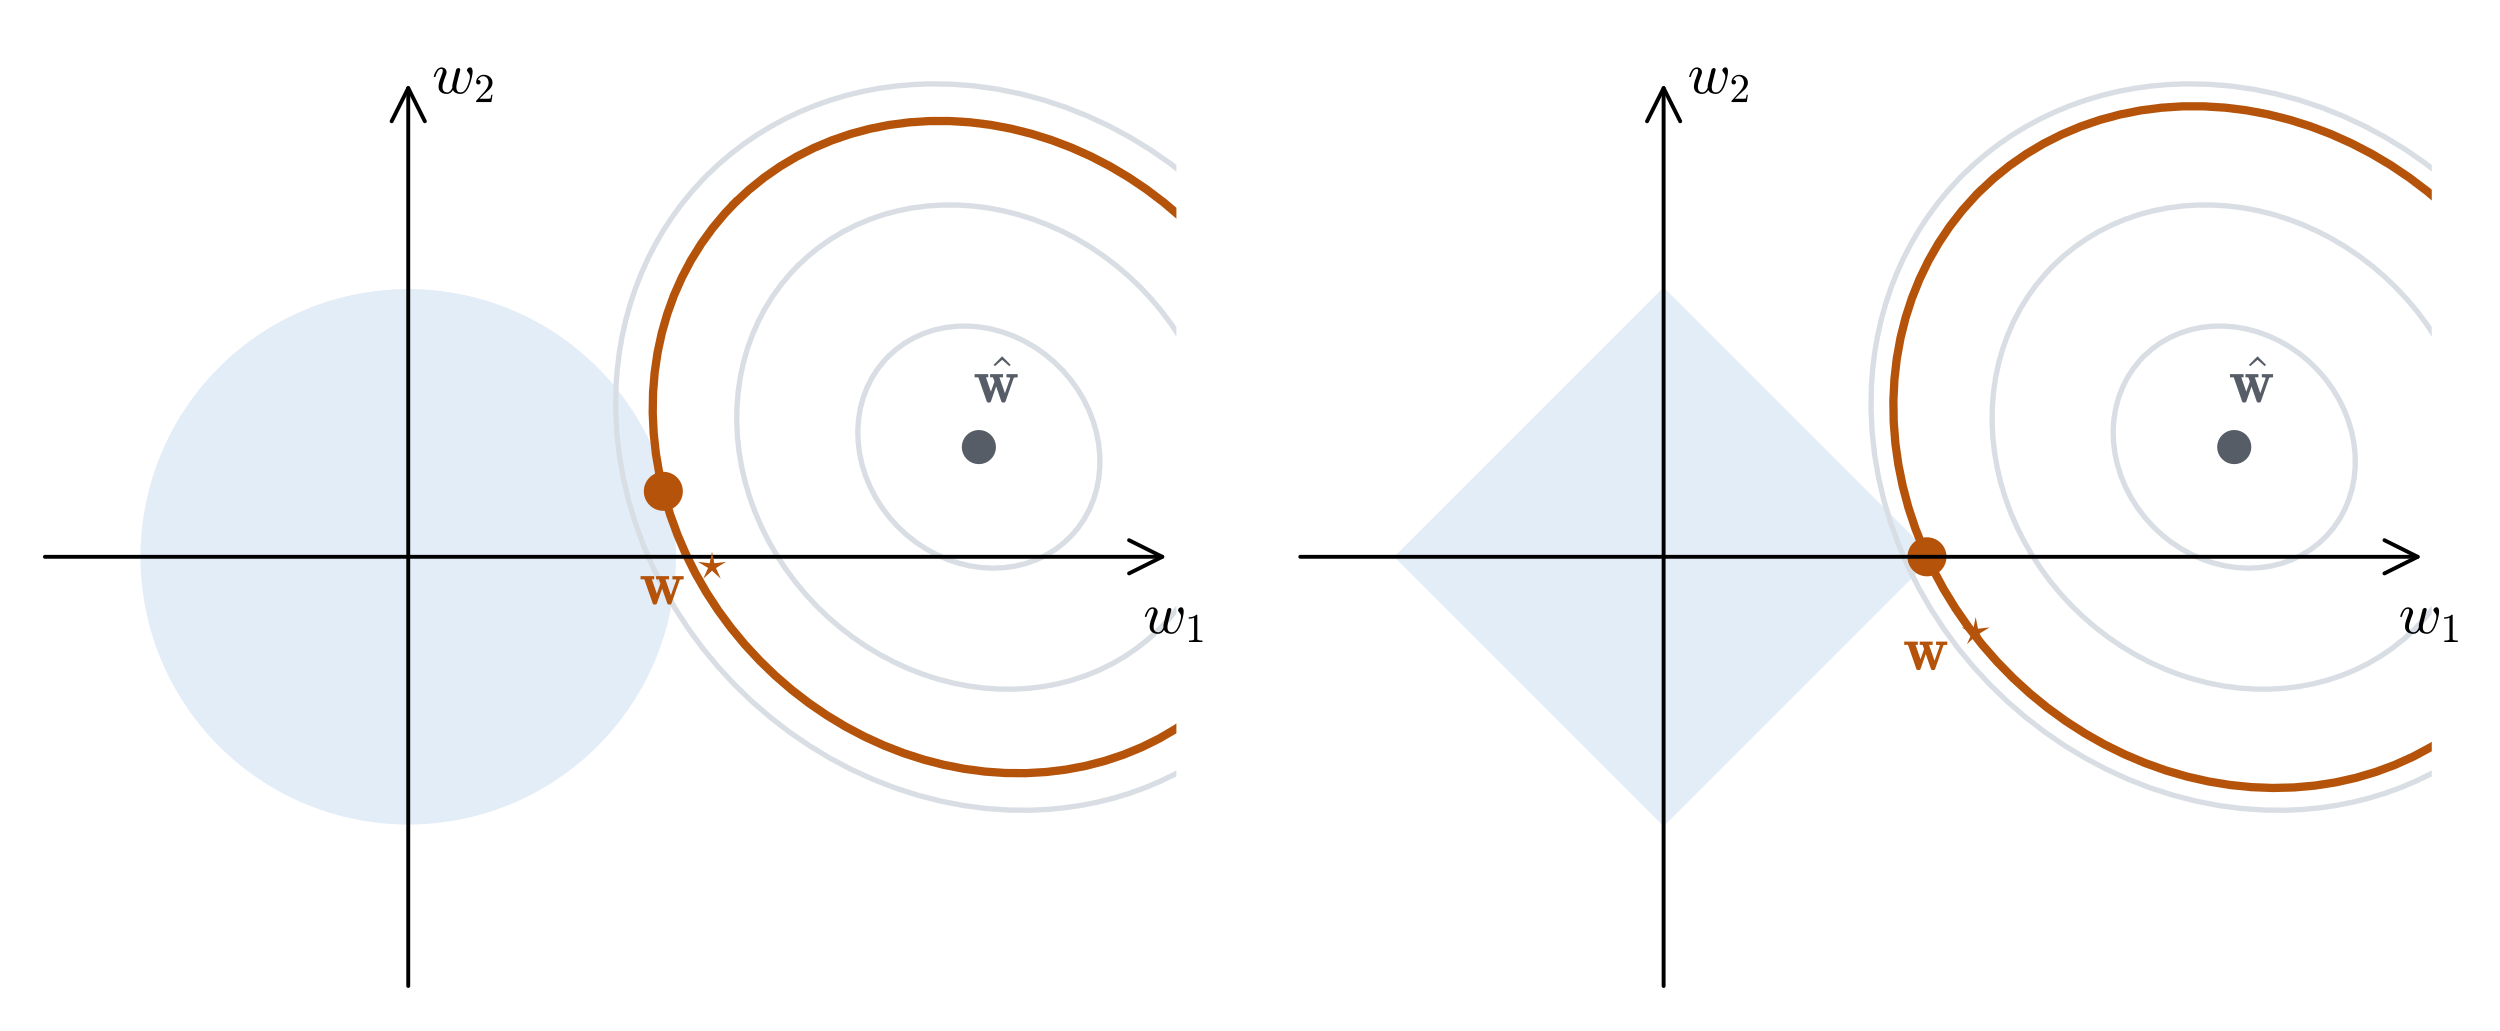
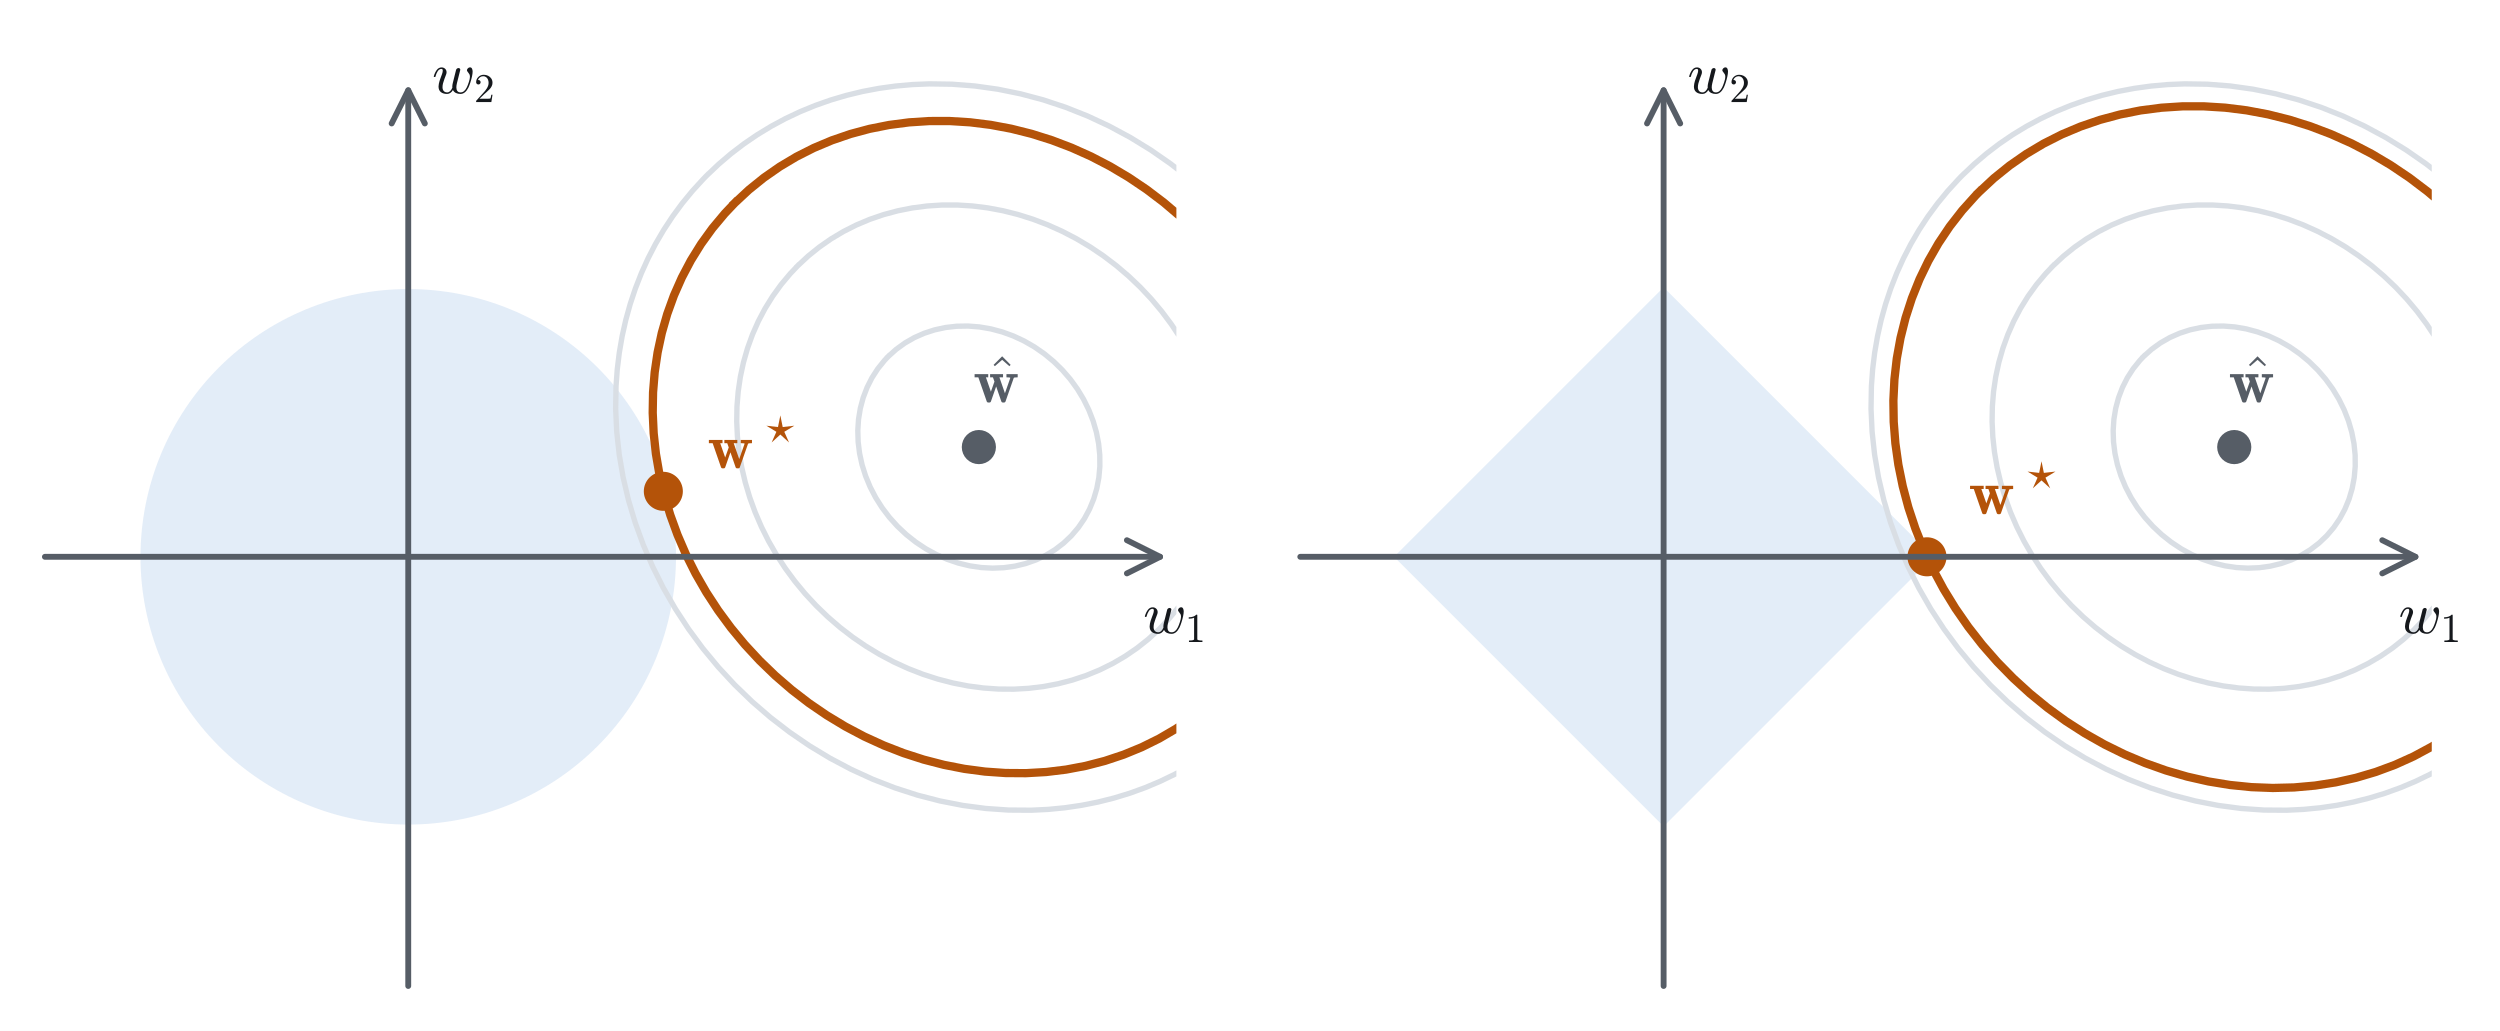
<svg xmlns="http://www.w3.org/2000/svg" xmlns:xlink="http://www.w3.org/1999/xlink" width="512.22pt" height="211.218pt" viewBox="0 0 512.22 211.218" version="1.1">
  <defs>
    <style type="text/css">*{stroke-linejoin: round; stroke-linecap: butt}</style>
  </defs>
  <g id="figure_1">
    <g id="patch_1">
      <path d="M 0 211.218  L 512.22 211.218  L 512.22 0  L 0 0  z " style="fill: #ffffff" />
    </g>
    <g id="axes_1">
      <g id="patch_2">
        <path d="M 83.644 168.044  C 97.954 168.044 111.681 162.358 121.8 152.239  C 131.919 142.12 137.604 128.394 137.604 114.083  C 137.604 99.773 131.919 86.047 121.8 75.928  C 111.681 65.809 97.954 60.123 83.644 60.123  C 69.333 60.123 55.607 65.809 45.488 75.928  C 35.369 86.047 29.684 99.773 29.684 114.083  C 29.684 128.394 35.369 142.12 45.488 152.239  C 55.607 162.358 69.333 168.044 83.644 168.044  z " clip-path="url(#pa61d935d65)" style="fill: #1565c0; opacity: 0.12; stroke: #1565c0; stroke-width: 1.8; stroke-linejoin: miter" />
      </g>
      <g id="line2d_1">
        <path d="M 181.993 73.035  L 183.628 71.565  L 185.415 70.274  L 187.336 69.173  L 189.376 68.273  L 191.515 67.58  L 193.735 67.102  L 196.015 66.842  L 198.337 66.803  L 200.678 66.985  L 203.018 67.387  L 205.336 68.005  L 207.611 68.833  L 209.824 69.864  L 211.953 71.09  L 213.982 72.498  L 215.89 74.077  L 217.662 75.812  L 219.281 77.688  L 220.733 79.687  L 222.005 81.794  L 223.086 83.987  L 223.966 86.249  L 224.637 88.558  L 225.093 90.895  L 225.33 93.237  L 225.347 95.566  L 225.142 97.858  L 224.718 100.095  L 224.079 102.256  L 223.229 104.322  L 222.178 106.275  L 220.933 108.097  L 219.507 109.771  L 217.912 111.284  L 216.162 112.621  L 214.272 113.77  L 212.261 114.721  L 210.145 115.467  L 207.943 115.999  L 205.676 116.314  L 203.363 116.408  L 201.025 116.281  L 198.683 115.934  L 196.357 115.37  L 194.069 114.593  L 191.839 113.612  L 189.687 112.434  L 187.631 111.07  L 185.691 109.533  L 183.884 107.836  L 182.225 105.994  L 180.73 104.023  L 179.412 101.942  L 178.282 99.768  L 177.351 97.522  L 176.627 95.222  L 176.117 92.891  L 175.825 90.548  L 175.753 88.214  L 175.902 85.91  L 176.272 83.658  L 176.858 81.476  L 177.656 79.384  L 178.658 77.401  L 179.855 75.545  L 181.237 73.833  L 181.993 73.035  L 181.993 73.035  " clip-path="url(#pa61d935d65)" style="fill: none; stroke: #d9dee4; stroke-width: 1.1; stroke-linecap: square" />
      </g>
      <g id="line2d_2">
        <path d="M 163.428 54.47  L 165.573 52.472  L 167.858 50.629  L 170.271 48.948  L 172.805 47.437  L 175.449 46.101  L 178.193 44.945  L 181.025 43.975  L 183.935 43.193  L 186.911 42.603  L 189.941 42.208  L 193.013 42.008  L 196.115 42.006  L 199.235 42.2  L 202.359 42.59  L 205.477 43.174  L 208.575 43.95  L 211.642 44.916  L 214.664 46.066  L 217.63 47.397  L 220.529 48.904  L 223.349 50.58  L 226.078 52.418  L 228.706 54.412  L 231.222 56.553  L 233.617 58.834  L 235.88 61.244  L 238.004 63.775  L 239.979 66.416  L 241.797 69.157  L 243.452 71.987  L 244.937 74.895  L 246.246 77.869  L 247.373 80.898  L 248.315 83.969  L 249.068 87.07  L 249.628 90.189  L 249.993 93.314  L 250.163 96.432  L 250.136 99.531  L 249.912 102.599  L 249.492 105.622  L 248.878 108.59  L 248.073 111.491  L 247.079 114.313  L 245.9 117.045  L 244.542 119.676  L 243.009 122.195  L 241.308 124.594  L 239.445 126.861  L 237.428 128.988  L 235.265 130.967  L 232.964 132.79  L 230.535 134.45  L 227.986 135.94  L 225.329 137.254  L 222.574 138.386  L 219.731 139.333  L 216.813 140.091  L 213.829 140.657  L 210.794 141.028  L 207.717 141.203  L 204.612 141.181  L 201.491 140.962  L 198.367 140.548  L 195.251 139.939  L 192.156 139.139  L 189.094 138.15  L 186.078 136.977  L 183.12 135.624  L 180.23 134.096  L 177.421 132.399  L 174.704 130.541  L 172.09 128.528  L 169.588 126.369  L 167.21 124.072  L 164.963 121.646  L 162.858 119.101  L 160.902 116.446  L 159.103 113.694  L 157.469 110.853  L 156.006 107.936  L 154.72 104.955  L 153.615 101.92  L 152.697 98.845  L 151.968 95.741  L 151.432 92.62  L 151.091 89.495  L 150.946 86.379  L 150.998 83.283  L 151.247 80.221  L 151.691 77.203  L 152.329 74.243  L 153.158 71.351  L 154.175 68.54  L 155.376 65.82  L 156.757 63.203  L 158.311 60.698  L 160.033 58.316  L 161.915 56.065  L 163.428 54.47  L 163.428 54.47  " clip-path="url(#pa61d935d65)" style="fill: none; stroke: #d9dee4; stroke-width: 1.1; stroke-linecap: square" />
      </g>
      <g id="line2d_3">
        <path d="M 144.863 35.904  L 147.256 33.635  L 149.769 31.495  L 152.395 29.489  L 155.128 27.622  L 157.963 25.898  L 160.892 24.32  L 163.911 22.892  L 167.011 21.618  L 170.185 20.5  L 173.428 19.54  L 176.731 18.741  L 180.088 18.105  L 183.49 17.633  L 186.93 17.326  L 190.4 17.184  L 195.061 17.254  L 199.744 17.618  L 204.431 18.276  L 209.102 19.225  L 213.739 20.461  L 218.323 21.979  L 222.838 23.773  L 227.264 25.837  L 231.584 28.161  L 235.781 30.736  L 239.838 33.554  L 243.739 36.601  L 247.47 39.866  L 251.014 43.337  L 254.358 46.999  L 257.488 50.838  L 260.393 54.839  L 263.061 58.985  L 265.48 63.261  L 267.642 67.649  L 269.538 72.133  L 271.161 76.693  L 272.503 81.313  L 273.56 85.973  L 274.327 90.656  L 274.802 95.342  L 274.983 100.014  L 274.868 104.652  L 274.588 108.098  L 274.143 111.507  L 273.534 114.871  L 272.763 118.184  L 271.83 121.437  L 270.738 124.624  L 269.489 127.737  L 268.087 130.769  L 266.534 133.714  L 264.833 136.565  L 262.99 139.315  L 261.007 141.959  L 258.889 144.491  L 256.641 146.905  L 254.267 149.195  L 251.774 151.357  L 249.167 153.386  L 246.451 155.276  L 243.633 157.025  L 240.719 158.627  L 237.715 160.08  L 234.628 161.38  L 231.465 162.525  L 228.233 163.511  L 224.94 164.337  L 221.592 165  L 218.197 165.5  L 214.763 165.835  L 211.297 166.004  L 206.639 165.971  L 201.958 165.643  L 197.271 165.022  L 192.597 164.109  L 187.955 162.909  L 183.363 161.426  L 178.839 159.666  L 174.401 157.636  L 170.066 155.344  L 165.853 152.799  L 161.778 150.011  L 157.856 146.992  L 154.103 143.753  L 150.535 140.307  L 147.165 136.669  L 144.007 132.851  L 141.074 128.869  L 138.376 124.74  L 135.925 120.48  L 133.73 116.105  L 131.8 111.632  L 130.144 107.08  L 128.766 102.467  L 127.673 97.811  L 126.869 93.13  L 126.358 88.443  L 126.14 83.769  L 126.218 79.125  L 126.47 75.674  L 126.888 72.259  L 127.469 68.886  L 128.214 65.564  L 129.12 62.301  L 130.186 59.103  L 131.409 55.977  L 132.785 52.931  L 134.314 49.971  L 135.99 47.104  L 137.81 44.336  L 139.77 41.673  L 141.866 39.123  L 144.092 36.689  L 144.863 35.904  L 144.863 35.904  " clip-path="url(#pa61d935d65)" style="fill: none; stroke: #d9dee4; stroke-width: 1.1; stroke-linecap: square" />
      </g>
      <g id="line2d_4">
        <path d="M 150.545 41.587  L 153.435 38.895  L 156.512 36.413  L 159.763 34.15  L 163.176 32.114  L 166.738 30.314  L 170.433 28.758  L 174.248 27.45  L 178.168 26.398  L 182.176 25.603  L 186.257 25.071  L 190.395 24.802  L 194.573 24.798  L 198.775 25.06  L 202.984 25.585  L 207.184 26.372  L 211.357 27.418  L 215.487 28.718  L 219.558 30.268  L 223.554 32.061  L 227.458 34.09  L 231.256 36.347  L 234.932 38.824  L 238.472 41.509  L 241.861 44.394  L 245.087 47.465  L 248.136 50.712  L 250.996 54.121  L 253.656 57.678  L 256.105 61.37  L 258.335 65.182  L 260.335 69.099  L 262.098 73.105  L 263.616 77.185  L 264.885 81.321  L 265.899 85.498  L 266.653 89.7  L 267.146 93.909  L 267.374 98.109  L 267.337 102.283  L 267.035 106.415  L 266.47 110.487  L 265.643 114.486  L 264.558 118.393  L 263.219 122.194  L 261.632 125.873  L 259.802 129.417  L 257.738 132.811  L 255.447 136.041  L 252.938 139.095  L 250.221 141.961  L 247.307 144.626  L 244.208 147.082  L 240.935 149.317  L 237.503 151.324  L 233.924 153.094  L 230.213 154.619  L 226.384 155.895  L 222.452 156.916  L 218.434 157.678  L 214.345 158.177  L 210.201 158.413  L 206.019 158.383  L 201.815 158.089  L 197.606 157.531  L 193.409 156.711  L 189.241 155.633  L 185.117 154.302  L 181.055 152.721  L 177.069 150.898  L 173.177 148.84  L 169.394 146.555  L 165.734 144.052  L 162.212 141.341  L 158.843 138.432  L 155.639 135.338  L 152.613 132.07  L 149.777 128.642  L 147.143 125.067  L 144.72 121.359  L 142.519 117.533  L 140.548 113.605  L 138.816 109.588  L 137.328 105.501  L 136.091 101.359  L 135.109 97.177  L 134.387 92.974  L 133.928 88.765  L 133.733 84.568  L 133.803 80.398  L 134.138 76.273  L 134.736 72.208  L 135.595 68.221  L 136.712 64.326  L 138.082 60.539  L 139.7 56.876  L 141.559 53.35  L 143.653 49.976  L 145.972 46.767  L 148.507 43.736  L 150.545 41.587  L 150.545 41.587  " clip-path="url(#pa61d935d65)" style="fill: none; stroke: #b45309; stroke-width: 1.7; stroke-linecap: square" />
      </g>
      <g id="line2d_5">
        <defs>
          <path id="m8a88814410" d="M 0 3  C 0.796 3 1.559 2.684 2.121 2.121  C 2.684 1.559 3 0.796 3 0  C 3 -0.796 2.684 -1.559 2.121 -2.121  C 1.559 -2.684 0.796 -3 0 -3  C -0.796 -3 -1.559 -2.684 -2.121 -2.121  C -2.684 -1.559 -3 -0.796 -3 0  C -3 0.796 -2.684 1.559 -2.121 2.121  C -1.559 2.684 -0.796 3 0 3  z " style="stroke: #565d66" />
        </defs>
        <g clip-path="url(#pa61d935d65)">
          <use xlink:href="#m8a88814410" x="200.558" y="91.6" style="fill: #565d66; stroke: #565d66" />
        </g>
      </g>
      <g id="line2d_6">
        <defs>
          <path id="m9b12ed9c40" d="M 0 3.5  C 0.928 3.5 1.819 3.131 2.475 2.475  C 3.131 1.819 3.5 0.928 3.5 0  C 3.5 -0.928 3.131 -1.819 2.475 -2.475  C 1.819 -3.131 0.928 -3.5 0 -3.5  C -0.928 -3.5 -1.819 -3.131 -2.475 -2.475  C -3.131 -1.819 -3.5 -0.928 -3.5 0  C -3.5 0.928 -3.131 1.819 -2.475 2.475  C -1.819 3.131 -0.928 3.5 0 3.5  z " style="stroke: #b45309" />
        </defs>
        <g clip-path="url(#pa61d935d65)">
          <use xlink:href="#m9b12ed9c40" x="135.909" y="100.664" style="fill: #b45309; stroke: #b45309" />
        </g>
      </g>
      <g id="patch_3">
-         <path d="M 9.202 114.083  Q 124.116 114.083 238.136 114.083  " style="fill: none; stroke: #000000; stroke-width: 0.8; stroke-linecap: round" />
-         <path d="M 231.336 110.683  L 238.136 114.083  L 231.336 117.483  " style="fill: none; stroke: #000000; stroke-width: 0.8; stroke-linecap: round" />
+         <path d="M 9.202 114.083  Q 124.116 114.083 237.688 114.083  " style="fill: none; stroke: #565d66; stroke-width: 1.2; stroke-linecap: round" />
+         <path d="M 230.888 110.683  L 237.688 114.083  L 230.888 117.483  " style="fill: none; stroke: #565d66; stroke-width: 1.2; stroke-linecap: round" />
      </g>
      <g id="patch_4">
-         <path d="M 83.644 202.015  Q 83.644 109.585 83.644 18.049  " style="fill: none; stroke: #000000; stroke-width: 0.8; stroke-linecap: round" />
-         <path d="M 80.244 24.849  L 83.644 18.049  L 87.044 24.849  " style="fill: none; stroke: #000000; stroke-width: 0.8; stroke-linecap: round" />
+         <path d="M 83.644 202.015  Q 83.644 109.585 83.644 18.496  " style="fill: none; stroke: #565d66; stroke-width: 1.2; stroke-linecap: round" />
+         <path d="M 80.244 25.296  L 83.644 18.496  L 87.044 25.296  " style="fill: none; stroke: #565d66; stroke-width: 1.2; stroke-linecap: round" />
      </g>
      <g id="text_1">
        <g style="fill: #565d66" transform="translate(199.4106 82.49085) scale(0.13 -0.13)">
          <defs>
            <path id="Cmr10-7c" d="M 863 3444  L 738 3578  L 1600 4441  L 2456 3578  L 2328 3444  L 1600 4084  L 863 3444  z " transform="scale(0.015625)" />
            <path id="Cmb10-62" d="M 1356 91  L 513 2516  L 134 2516  L 134 2841  L 1509 2841  L 1509 2516  L 1275 2516  L 1778 1069  L 2138 2088  L 1984 2516  L 1697 2516  L 1697 2841  L 3003 2841  L 3003 2516  L 2638 2516  L 3194 909  L 3738 2463  Q 3738 2494 3608 2505  Q 3478 2516 3347 2516  L 3347 2841  L 4481 2841  L 4481 2516  Q 4103 2516 4084 2456  L 3256 91  Q 3216 -25 3091 -25  L 2994 -25  Q 2869 -25 2828 91  L 2309 1594  L 1784 91  Q 1744 -25 1619 -25  L 1522 -25  Q 1397 -25 1356 91  z " transform="scale(0.015625)" />
          </defs>
          <use xlink:href="#Cmr10-7c" transform="translate(20.52295 3.609375)" />
          <use xlink:href="#Cmb10-62" transform="translate(0 0.53125)" />
        </g>
      </g>
      <g id="text_2">
-         <g style="fill: #b45309" transform="translate(130.9702 123.9312) scale(0.13 -0.13)">
+         <g style="fill: #b45309" transform="translate(144.9689 96.03044) scale(0.13 -0.13)">
          <defs>
            <path id="STIXGeneral-Regular-4d9" d="M 4256 2336  L 2810 1459  L 3494 -83  L 2240 1062  L 986 -83  L 1670 1459  L 224 2336  L 1901 2144  L 2240 3821  L 2579 2144  L 4256 2336  z " transform="scale(0.015625)" />
          </defs>
          <use xlink:href="#Cmb10-62" transform="translate(0 0.918578)" />
          <use xlink:href="#STIXGeneral-Regular-4d9" transform="translate(90.22113 42.20781) scale(0.7)" />
        </g>
      </g>
      <g id="text_3">
-         <g transform="translate(234.2486 129.8189) scale(0.12 -0.12)">
+         <g style="fill: #15181c" transform="translate(234.2486 129.8189) scale(0.12 -0.12)">
          <defs>
            <path id="Cmmi10-6a" d="M 691 744  Q 691 878 727 1053  Q 763 1228 806 1364  Q 850 1500 954 1781  Q 1059 2063 1069 2088  Q 1153 2322 1153 2472  Q 1153 2663 1013 2663  Q 759 2663 595 2402  Q 431 2141 353 1819  Q 341 1778 300 1778  L 225 1778  Q 172 1778 172 1838  L 172 1856  Q 275 2238 487 2533  Q 700 2828 1025 2828  Q 1253 2828 1411 2678  Q 1569 2528 1569 2297  Q 1569 2178 1516 2047  Q 1441 1853 1339 1581  Q 1238 1309 1181 1087  Q 1125 866 1125 659  Q 1125 409 1256 253  Q 1388 97 1638 97  Q 1978 97 2203 616  Q 2194 653 2194 722  Q 2194 894 2247 1113  L 2606 2553  Q 2628 2638 2706 2698  Q 2784 2759 2875 2759  Q 2950 2759 3008 2709  Q 3066 2659 3066 2578  Q 3066 2541 3059 2528  L 2700 1100  Q 2638 844 2638 641  Q 2638 400 2748 248  Q 2859 97 3097 97  Q 3509 97 3775 641  Q 3875 834 3998 1212  Q 4122 1591 4122 1791  Q 4122 1975 4062 2083  Q 4003 2191 3898 2316  Q 3794 2441 3794 2503  Q 3794 2625 3898 2729  Q 4003 2834 4128 2834  Q 4281 2834 4348 2693  Q 4416 2553 4416 2375  Q 4416 2159 4344 1826  Q 4272 1494 4162 1158  Q 4053 822 3956 622  Q 3606 -72 3084 -72  Q 2816 -72 2594 31  Q 2372 134 2266 359  Q 2163 175 1995 51  Q 1828 -72 1625 -72  Q 1203 -72 947 129  Q 691 331 691 744  z " transform="scale(0.015625)" />
            <path id="Cmr10-64" d="M 594 0  L 594 225  Q 1394 225 1394 428  L 1394 3788  Q 1063 3628 556 3628  L 556 3853  Q 1341 3853 1741 4263  L 1831 4263  Q 1853 4263 1873 4245  Q 1894 4228 1894 4206  L 1894 428  Q 1894 225 2694 225  L 2694 0  L 594 0  z " transform="scale(0.015625)" />
          </defs>
          <use xlink:href="#Cmmi10-6a" transform="translate(0 0.71875)" />
          <use xlink:href="#Cmr10-64" transform="translate(71.48438 -14.28121) scale(0.7)" />
        </g>
      </g>
      <g id="text_4">
-         <g transform="translate(88.55539 19.2) scale(0.12 -0.12)">
+         <g style="fill: #15181c" transform="translate(88.55539 19.2) scale(0.12 -0.12)">
          <defs>
            <path id="Cmr10-31" d="M 319 0  L 319 172  Q 319 188 331 206  L 1325 1306  Q 1550 1550 1690 1715  Q 1831 1881 1968 2097  Q 2106 2313 2186 2536  Q 2266 2759 2266 3009  Q 2266 3272 2169 3511  Q 2072 3750 1880 3894  Q 1688 4038 1416 4038  Q 1138 4038 916 3870  Q 694 3703 603 3438  Q 628 3444 672 3444  Q 816 3444 917 3347  Q 1019 3250 1019 3097  Q 1019 2950 917 2848  Q 816 2747 672 2747  Q 522 2747 420 2851  Q 319 2956 319 3097  Q 319 3338 409 3548  Q 500 3759 670 3923  Q 841 4088 1055 4175  Q 1269 4263 1509 4263  Q 1875 4263 2190 4108  Q 2506 3953 2690 3670  Q 2875 3388 2875 3009  Q 2875 2731 2753 2481  Q 2631 2231 2440 2026  Q 2250 1822 1953 1562  Q 1656 1303 1563 1216  L 838 519  L 1453 519  Q 1906 519 2211 526  Q 2516 534 2534 550  Q 2609 631 2688 1141  L 2875 1141  L 2694 0  L 319 0  z " transform="scale(0.015625)" />
          </defs>
          <use xlink:href="#Cmmi10-6a" transform="translate(0 0.71875)" />
          <use xlink:href="#Cmr10-31" transform="translate(71.48438 -14.28121) scale(0.7)" />
        </g>
      </g>
    </g>
    <g id="axes_2">
      <g id="patch_5">
        <path d="M 394.816 114.083  L 340.855 60.123  L 286.895 114.083  L 340.855 168.044  z " clip-path="url(#p6b71104ac1)" style="fill: #1565c0; opacity: 0.12; stroke: #1565c0; stroke-width: 1.8; stroke-linejoin: miter" />
      </g>
      <g id="line2d_7">
        <path d="M 439.205 73.035  L 440.84 71.565  L 442.626 70.274  L 444.548 69.173  L 446.587 68.273  L 448.726 67.58  L 450.946 67.102  L 453.227 66.842  L 455.548 66.803  L 457.889 66.985  L 460.229 67.387  L 462.547 68.005  L 464.823 68.833  L 467.035 69.864  L 469.165 71.09  L 471.193 72.498  L 473.102 74.077  L 474.873 75.812  L 476.492 77.688  L 477.944 79.687  L 479.217 81.794  L 480.297 83.987  L 481.177 86.249  L 481.848 88.558  L 482.305 90.895  L 482.542 93.237  L 482.558 95.566  L 482.354 97.858  L 481.93 100.095  L 481.29 102.256  L 480.441 104.322  L 479.389 106.275  L 478.145 108.097  L 476.718 109.771  L 475.123 111.284  L 473.373 112.621  L 471.484 113.77  L 469.472 114.721  L 467.356 115.467  L 465.155 115.999  L 462.887 116.314  L 460.574 116.408  L 458.236 116.281  L 455.894 115.934  L 453.569 115.37  L 451.281 114.593  L 449.05 113.612  L 446.898 112.434  L 444.843 111.07  L 442.903 109.533  L 441.095 107.836  L 439.437 105.994  L 437.942 104.023  L 436.623 101.942  L 435.494 99.768  L 434.563 97.522  L 433.839 95.222  L 433.328 92.891  L 433.036 90.548  L 432.964 88.214  L 433.114 85.91  L 433.483 83.658  L 434.07 81.476  L 434.867 79.384  L 435.869 77.401  L 437.066 75.545  L 438.448 73.833  L 439.205 73.035  L 439.205 73.035  " clip-path="url(#p6b71104ac1)" style="fill: none; stroke: #d9dee4; stroke-width: 1.1; stroke-linecap: square" />
      </g>
      <g id="line2d_8">
        <path d="M 420.639 54.47  L 422.785 52.472  L 425.069 50.629  L 427.483 48.948  L 430.017 47.437  L 432.661 46.101  L 435.405 44.945  L 438.237 43.975  L 441.147 43.193  L 444.123 42.603  L 447.152 42.208  L 450.224 42.008  L 453.326 42.006  L 456.446 42.2  L 459.571 42.59  L 462.688 43.174  L 465.787 43.95  L 468.853 44.916  L 471.875 46.066  L 474.842 47.397  L 477.741 48.904  L 480.56 50.58  L 483.289 52.418  L 485.917 54.412  L 488.433 56.553  L 490.828 58.834  L 493.092 61.244  L 495.215 63.775  L 497.19 66.416  L 499.009 69.157  L 500.664 71.987  L 502.148 74.895  L 503.457 77.869  L 504.585 80.898  L 505.527 83.969  L 506.279 87.07  L 506.839 90.189  L 507.205 93.314  L 507.374 96.432  L 507.347 99.531  L 507.123 102.599  L 506.703 105.622  L 506.089 108.59  L 505.284 111.491  L 504.29 114.313  L 503.112 117.045  L 501.753 119.676  L 500.221 122.195  L 498.519 124.594  L 496.657 126.861  L 494.64 128.988  L 492.476 130.967  L 490.176 132.79  L 487.746 134.45  L 485.198 135.94  L 482.541 137.254  L 479.785 138.386  L 476.943 139.333  L 474.024 140.091  L 471.041 140.657  L 468.005 141.028  L 464.929 141.203  L 461.824 141.181  L 458.703 140.962  L 455.578 140.548  L 452.462 139.939  L 449.367 139.139  L 446.306 138.15  L 443.29 136.977  L 440.331 135.624  L 437.442 134.096  L 434.633 132.399  L 431.916 130.541  L 429.301 128.528  L 426.8 126.369  L 424.421 124.072  L 422.174 121.646  L 420.069 119.101  L 418.113 116.446  L 416.315 113.694  L 414.681 110.853  L 413.218 107.936  L 411.931 104.955  L 410.827 101.92  L 409.908 98.845  L 409.179 95.741  L 408.644 92.62  L 408.303 89.495  L 408.158 86.379  L 408.21 83.283  L 408.458 80.221  L 408.902 77.203  L 409.54 74.243  L 410.369 71.351  L 411.387 68.54  L 412.588 65.82  L 413.968 63.203  L 415.522 60.698  L 417.244 58.316  L 419.127 56.065  L 420.639 54.47  L 420.639 54.47  " clip-path="url(#p6b71104ac1)" style="fill: none; stroke: #d9dee4; stroke-width: 1.1; stroke-linecap: square" />
      </g>
      <g id="line2d_9">
        <path d="M 402.074 35.904  L 404.468 33.635  L 406.98 31.495  L 409.606 29.489  L 412.339 27.622  L 415.174 25.898  L 418.104 24.32  L 421.122 22.892  L 424.222 21.618  L 427.397 20.5  L 430.639 19.54  L 433.943 18.741  L 437.299 18.105  L 440.701 17.633  L 444.141 17.326  L 447.612 17.184  L 452.273 17.254  L 456.956 17.618  L 461.642 18.276  L 466.313 19.225  L 470.95 20.461  L 475.535 21.979  L 480.049 23.773  L 484.475 25.837  L 488.795 28.161  L 492.992 30.736  L 497.049 33.554  L 500.951 36.601  L 504.681 39.866  L 508.225 43.337  L 511.569 46.999  L 513.22 48.97  M 513.22 147.537  L 511.479 149.195  L 508.986 151.357  L 506.379 153.386  L 503.663 155.276  L 500.845 157.025  L 497.93 158.627  L 494.926 160.08  L 491.839 161.38  L 488.677 162.525  L 485.445 163.511  L 482.151 164.337  L 478.803 165  L 475.408 165.5  L 471.974 165.835  L 468.508 166.004  L 463.851 165.971  L 459.169 165.643  L 454.483 165.022  L 449.809 164.109  L 445.166 162.909  L 440.574 161.426  L 436.05 159.666  L 431.612 157.636  L 427.278 155.344  L 423.065 152.799  L 418.989 150.011  L 415.067 146.992  L 411.315 143.753  L 407.747 140.307  L 404.377 136.669  L 401.219 132.851  L 398.285 128.869  L 395.587 124.74  L 393.136 120.48  L 390.942 116.105  L 389.012 111.632  L 387.355 107.08  L 385.977 102.467  L 384.884 97.811  L 384.081 93.13  L 383.569 88.443  L 383.352 83.769  L 383.43 79.125  L 383.682 75.674  L 384.099 72.259  L 384.681 68.886  L 385.425 65.564  L 386.332 62.301  L 387.397 59.103  L 388.62 55.977  L 389.997 52.931  L 391.525 49.971  L 393.201 47.104  L 395.021 44.336  L 396.981 41.673  L 399.077 39.123  L 401.304 36.689  L 402.074 35.904  L 402.074 35.904  " clip-path="url(#p6b71104ac1)" style="fill: none; stroke: #d9dee4; stroke-width: 1.1; stroke-linecap: square" />
      </g>
      <g id="line2d_10">
        <path d="M 405.501 39.331  L 408.521 36.518  L 411.736 33.924  L 415.134 31.558  L 418.701 29.431  L 422.424 27.55  L 426.286 25.923  L 430.273 24.557  L 434.369 23.457  L 438.558 22.626  L 442.824 22.07  L 447.148 21.789  L 451.515 21.785  L 455.906 22.058  L 460.305 22.607  L 464.694 23.43  L 469.055 24.523  L 473.372 25.882  L 477.627 27.501  L 481.802 29.375  L 485.883 31.496  L 489.852 33.855  L 493.694 36.443  L 497.393 39.25  L 500.936 42.264  L 504.307 45.475  L 507.493 48.868  L 510.482 52.43  L 513.22 56.089  M 513.22 140.419  L 511.118 142.76  L 508.175 145.652  L 505.031 148.329  L 501.7 150.782  L 498.194 153  L 494.529 154.974  L 490.717 156.697  L 486.775 158.161  L 482.718 159.362  L 478.562 160.294  L 474.323 160.953  L 470.019 161.338  L 465.666 161.446  L 461.282 161.276  L 456.884 160.831  L 452.489 160.11  L 448.115 159.118  L 443.78 157.859  L 439.5 156.336  L 435.293 154.557  L 431.174 152.528  L 427.162 150.257  L 423.27 147.754  L 419.516 145.028  L 415.913 142.09  L 412.476 138.951  L 409.219 135.625  L 406.154 132.124  L 403.294 128.463  L 400.651 124.655  L 398.233 120.717  L 396.052 116.662  L 394.116 112.509  L 392.432 108.272  L 391.007 103.97  L 389.848 99.618  L 388.957 95.234  L 388.34 90.836  L 387.997 86.441  L 387.932 82.067  L 388.144 77.73  L 388.631 73.448  L 389.393 69.239  L 390.426 65.118  L 391.727 61.102  L 393.289 57.207  L 395.107 53.448  L 397.173 49.841  L 399.48 46.399  L 402.018 43.137  L 404.778 40.067  L 405.501 39.331  L 405.501 39.331  " clip-path="url(#p6b71104ac1)" style="fill: none; stroke: #b45309; stroke-width: 1.7; stroke-linecap: square" />
      </g>
      <g id="line2d_11">
        <g clip-path="url(#p6b71104ac1)">
          <use xlink:href="#m8a88814410" x="457.77" y="91.6" style="fill: #565d66; stroke: #565d66" />
        </g>
      </g>
      <g id="line2d_12">
        <g clip-path="url(#p6b71104ac1)">
          <use xlink:href="#m9b12ed9c40" x="394.816" y="114.083" style="fill: #b45309; stroke: #b45309" />
        </g>
      </g>
      <g id="patch_6">
-         <path d="M 266.413 114.083  Q 381.327 114.083 495.347 114.083  " style="fill: none; stroke: #000000; stroke-width: 0.8; stroke-linecap: round" />
-         <path d="M 488.547 110.683  L 495.347 114.083  L 488.547 117.483  " style="fill: none; stroke: #000000; stroke-width: 0.8; stroke-linecap: round" />
+         <path d="M 266.413 114.083  Q 381.327 114.083 494.9 114.083  " style="fill: none; stroke: #565d66; stroke-width: 1.2; stroke-linecap: round" />
+         <path d="M 488.1 110.683  L 494.9 114.083  L 488.1 117.483  " style="fill: none; stroke: #565d66; stroke-width: 1.2; stroke-linecap: round" />
      </g>
      <g id="patch_7">
-         <path d="M 340.855 202.015  Q 340.855 109.585 340.855 18.049  " style="fill: none; stroke: #000000; stroke-width: 0.8; stroke-linecap: round" />
-         <path d="M 337.455 24.849  L 340.855 18.049  L 344.255 24.849  " style="fill: none; stroke: #000000; stroke-width: 0.8; stroke-linecap: round" />
+         <path d="M 340.855 202.015  Q 340.855 109.585 340.855 18.496  " style="fill: none; stroke: #565d66; stroke-width: 1.2; stroke-linecap: round" />
+         <path d="M 337.455 25.296  L 340.855 18.496  L 344.255 25.296  " style="fill: none; stroke: #565d66; stroke-width: 1.2; stroke-linecap: round" />
      </g>
      <g id="text_5">
        <g style="fill: #565d66" transform="translate(456.622 82.49085) scale(0.13 -0.13)">
          <use xlink:href="#Cmr10-7c" transform="translate(20.52295 3.609375)" />
          <use xlink:href="#Cmb10-62" transform="translate(0 0.53125)" />
        </g>
      </g>
      <g id="text_6">
-         <g style="fill: #b45309" transform="translate(389.8769 137.3506) scale(0.13 -0.13)">
+         <g style="fill: #b45309" transform="translate(403.367 105.424) scale(0.13 -0.13)">
          <use xlink:href="#Cmb10-62" transform="translate(0 0.918578)" />
          <use xlink:href="#STIXGeneral-Regular-4d9" transform="translate(90.22113 42.20781) scale(0.7)" />
        </g>
      </g>
      <g id="text_7">
-         <g transform="translate(491.46 129.8189) scale(0.12 -0.12)">
+         <g style="fill: #15181c" transform="translate(491.46 129.8189) scale(0.12 -0.12)">
          <use xlink:href="#Cmmi10-6a" transform="translate(0 0.71875)" />
          <use xlink:href="#Cmr10-64" transform="translate(71.48438 -14.28121) scale(0.7)" />
        </g>
      </g>
      <g id="text_8">
-         <g transform="translate(345.7668 19.2) scale(0.12 -0.12)">
+         <g style="fill: #15181c" transform="translate(345.7668 19.2) scale(0.12 -0.12)">
          <use xlink:href="#Cmmi10-6a" transform="translate(0 0.71875)" />
          <use xlink:href="#Cmr10-31" transform="translate(71.48438 -14.28121) scale(0.7)" />
        </g>
      </g>
    </g>
  </g>
  <defs>
    <clipPath id="pa61d935d65">
      <rect x="7.2" y="15.156" width="233.829" height="188.862" />
    </clipPath>
    <clipPath id="p6b71104ac1">
      <rect x="264.411" y="15.156" width="233.829" height="188.862" />
    </clipPath>
  </defs>
</svg>
